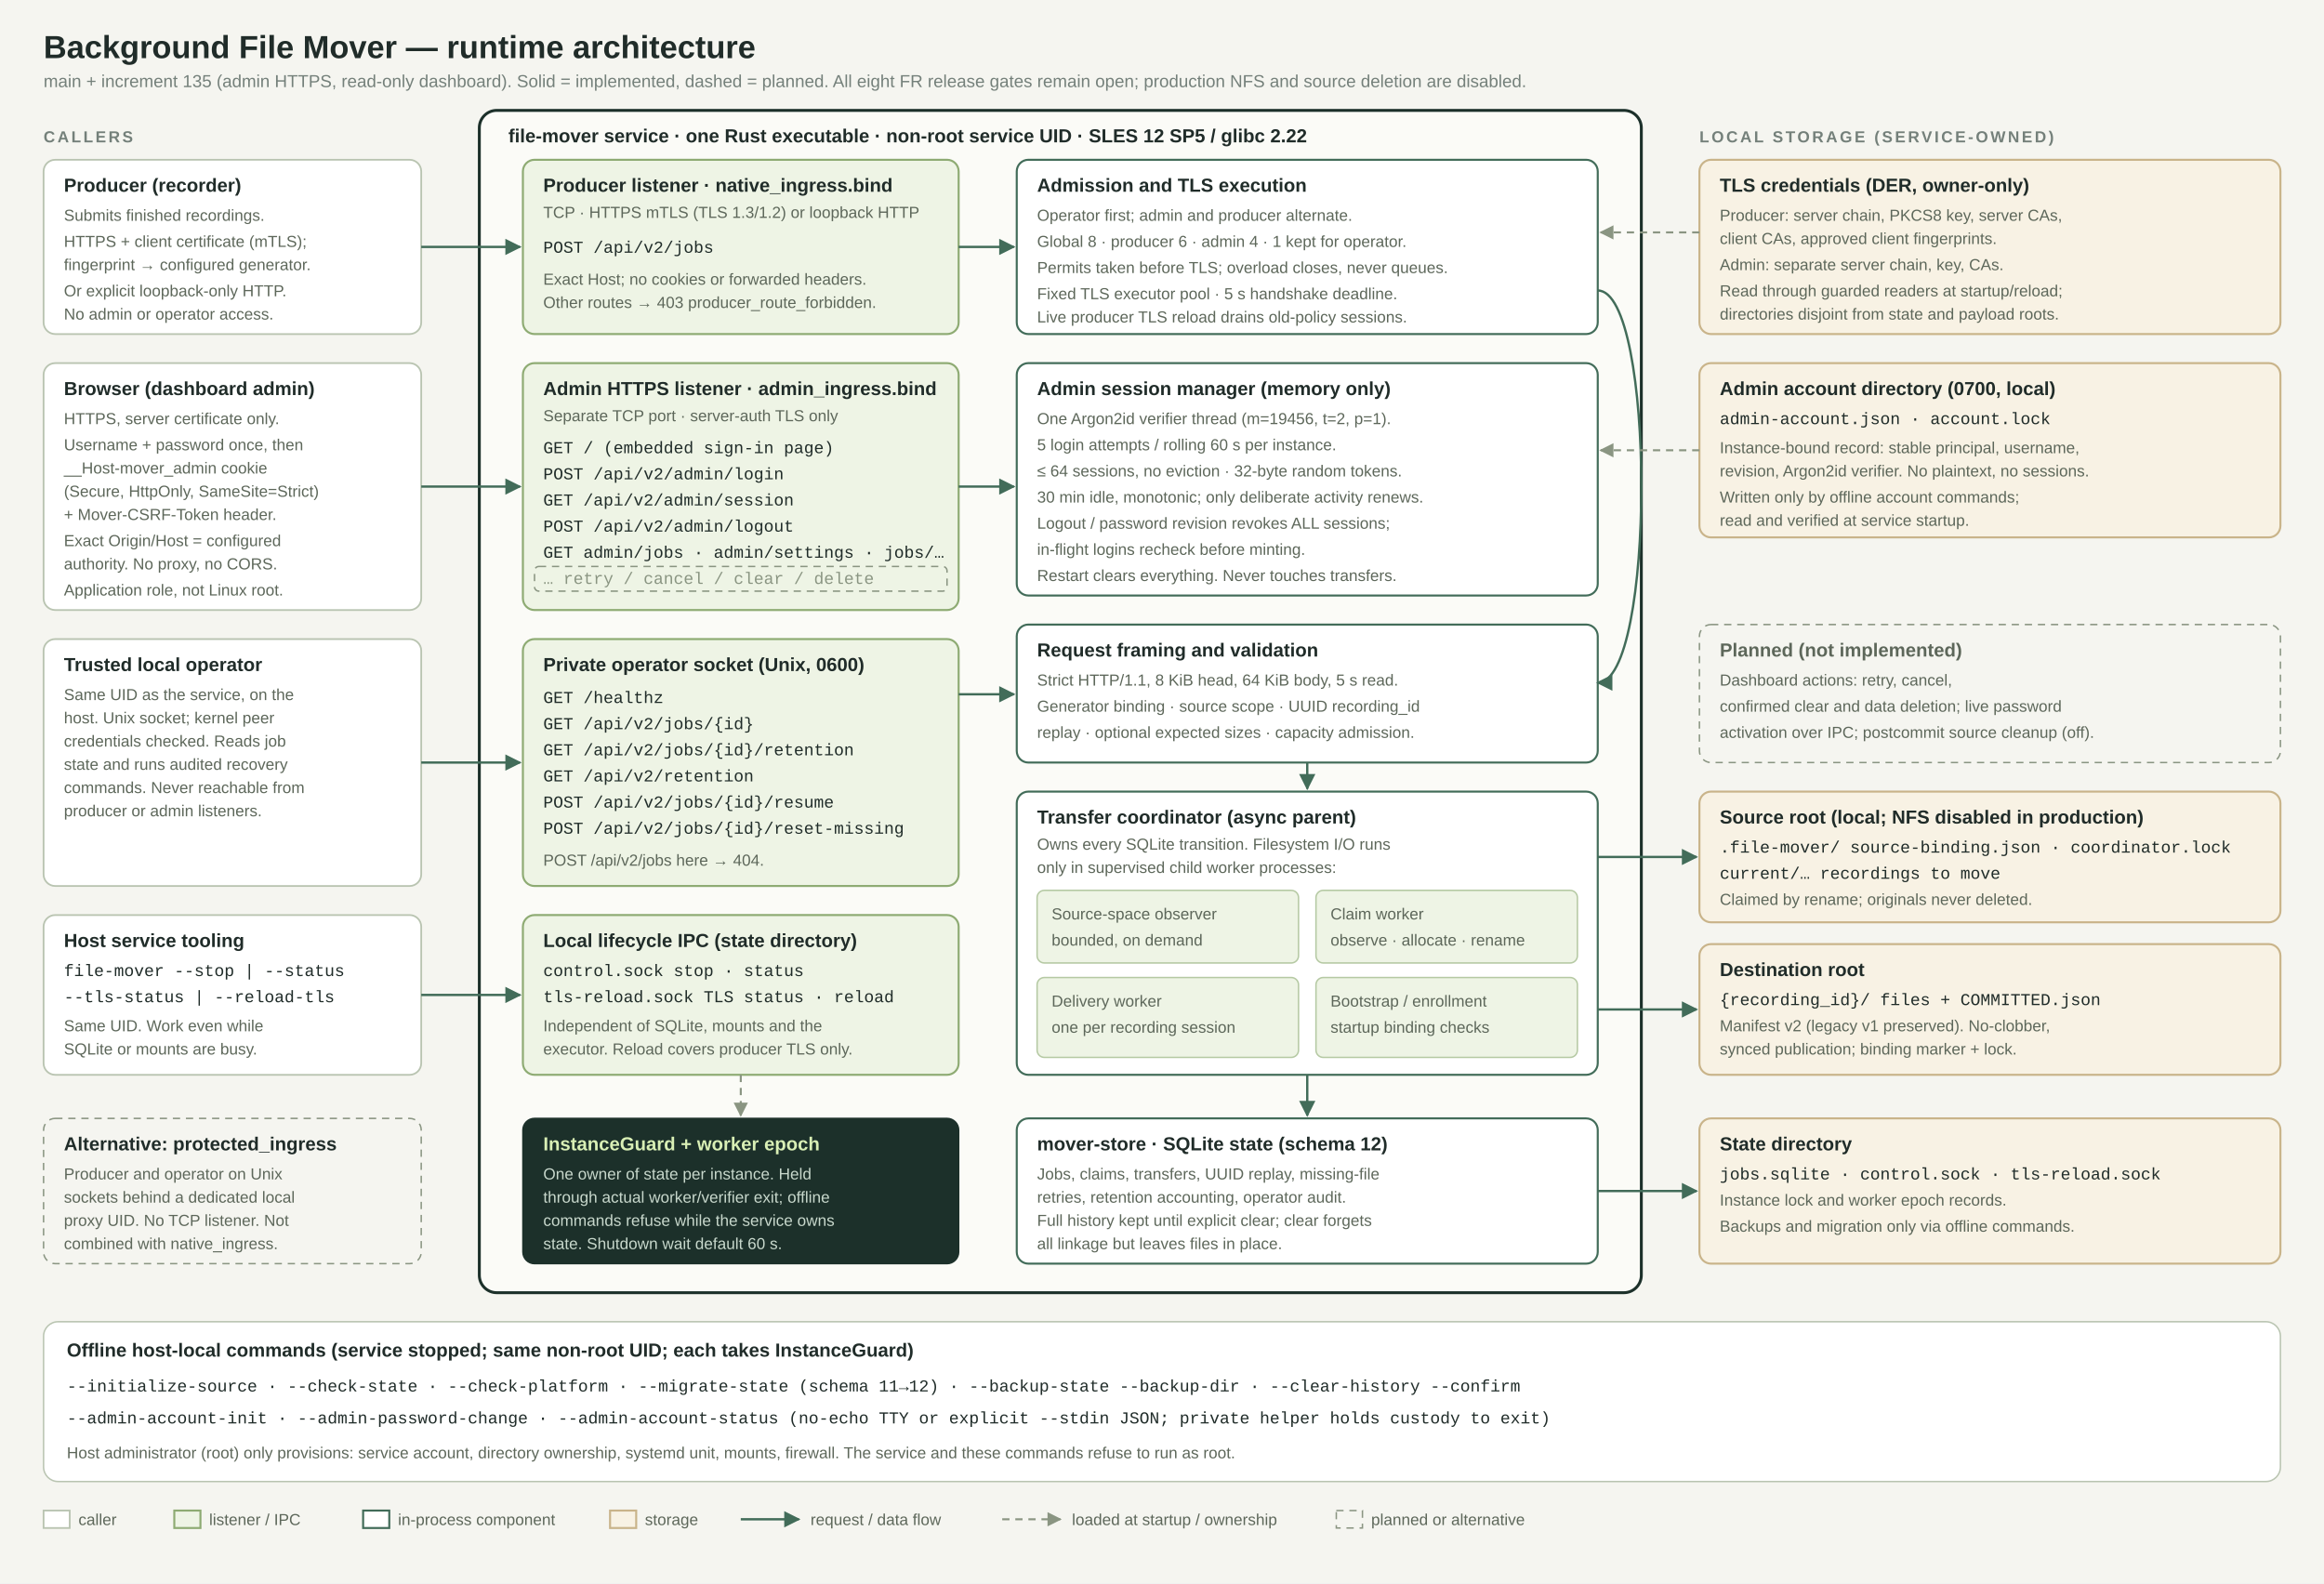
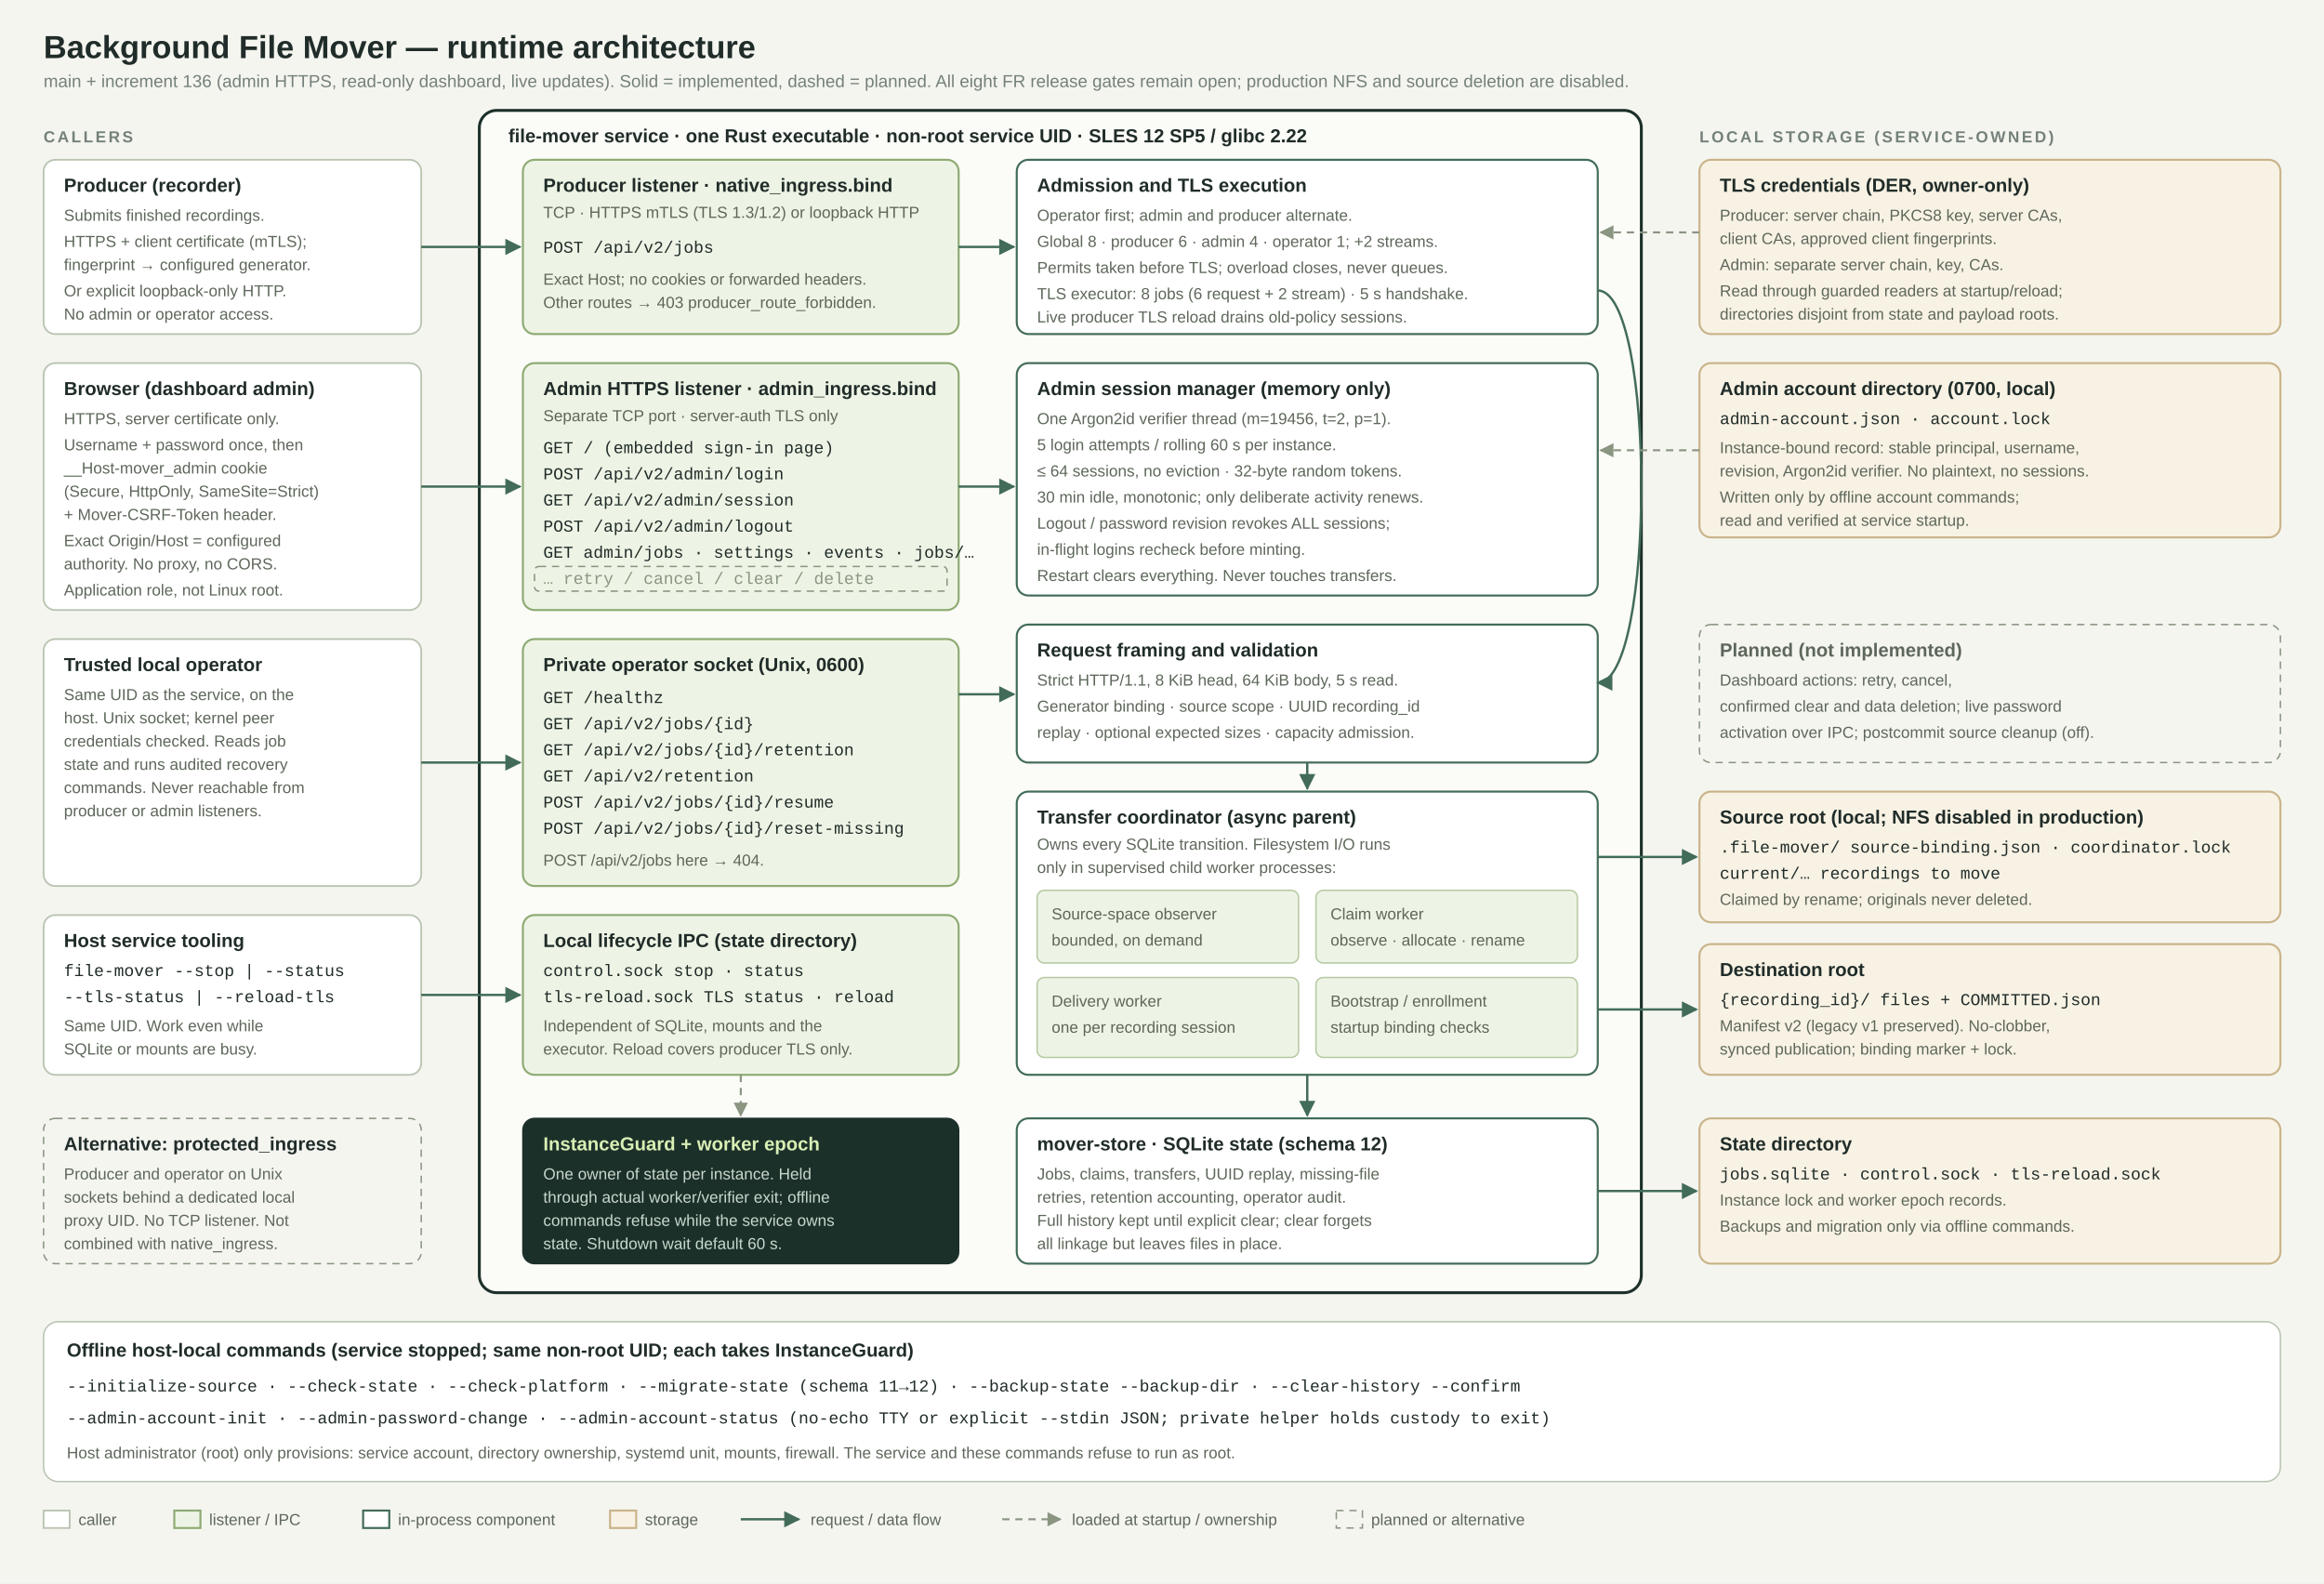
<svg xmlns="http://www.w3.org/2000/svg" width="1600" height="1090" viewBox="0 0 1600 1090" font-family="Segoe UI, Arial, sans-serif" font-size="12" fill="#202c29">
  <defs>
    <marker id="arrow" viewBox="0 0 10 10" refX="9" refY="5" markerWidth="7" markerHeight="7" orient="auto-start-reverse">
      <path d="M0 0 10 5 0 10z" fill="#426c59" />
    </marker>
    <marker id="arrow-gray" viewBox="0 0 10 10" refX="9" refY="5" markerWidth="7" markerHeight="7" orient="auto-start-reverse">
      <path d="M0 0 10 5 0 10z" fill="#8a9582" />
    </marker>
    <style>
      .title{font-size:22px;font-weight:600}
      .sub{font-size:12px;fill:#74807a}
      .head{font-size:13px;font-weight:600}
      .col{font-size:11px;font-weight:600;letter-spacing:1.6px;fill:#74807a}
      .note{font-size:11px;fill:#5d675a}
      .mono{font-family:Consolas, 'Courier New', monospace;font-size:11.5px}
      .planned{font-family:Consolas, 'Courier New', monospace;font-size:11.5px;fill:#8a9582}
      .caller{fill:#ffffff;stroke:#b9c4b1;stroke-width:1.2}
      .listener{fill:#eef4e5;stroke:#8eab73;stroke-width:1.4}
      .core{fill:#ffffff;stroke:#426c59;stroke-width:1.4}
      .store{fill:#f8f2e4;stroke:#c9b48a;stroke-width:1.4}
      .guard{fill:#1c302a;stroke:#1c302a}
      .flow{stroke:#426c59;stroke-width:1.6;fill:none;marker-end:url(#arrow)}
      .load{stroke:#8a9582;stroke-width:1.4;fill:none;stroke-dasharray:5 4;marker-end:url(#arrow-gray)}
      .inv{fill:#c8d8cc}
      .inv-head{fill:#d9efb5}
      .dash{fill:none;stroke:#8a9582;stroke-dasharray:5 4}
    </style>
  </defs>
  <rect width="1600" height="1090" fill="#f5f5f0" />
  <text x="30" y="40" class="title">Background File Mover — runtime architecture</text>
-   <text x="30" y="60" class="sub">main + increment 135 (admin HTTPS, read-only dashboard). Solid = implemented, dashed = planned. All eight FR release gates remain open; production NFS and source deletion are disabled.</text>
+   <text x="30" y="60" class="sub">main + increment 136 (admin HTTPS, read-only dashboard, live updates). Solid = implemented, dashed = planned. All eight FR release gates remain open; production NFS and source deletion are disabled.</text>
  <text x="30" y="98" class="col">CALLERS</text>
  <text x="1170" y="98" class="col">LOCAL STORAGE (SERVICE-OWNED)</text>
  <rect x="330" y="76" width="800" height="814" rx="12" fill="#fbfbf7" stroke="#1c302a" stroke-width="2" />
  <text x="350" y="98" class="head">file-mover service · one Rust executable · non-root service UID · SLES 12 SP5 / glibc 2.22</text>
  <rect x="30" y="110" width="260" height="120" rx="8" class="caller" />
  <text x="44" y="132" class="head">Producer (recorder)</text>
  <text x="44" y="152" class="note">Submits finished recordings.</text>
  <text x="44" y="170" class="note">HTTPS + client certificate (mTLS);</text>
  <text x="44" y="186" class="note">fingerprint → configured generator.</text>
  <text x="44" y="204" class="note">Or explicit loopback-only HTTP.</text>
  <text x="44" y="220" class="note">No admin or operator access.</text>
  <rect x="30" y="250" width="260" height="170" rx="8" class="caller" />
  <text x="44" y="272" class="head">Browser (dashboard admin)</text>
  <text x="44" y="292" class="note">HTTPS, server certificate only.</text>
  <text x="44" y="310" class="note">Username + password once, then</text>
  <text x="44" y="326" class="note">__Host-mover_admin cookie</text>
  <text x="44" y="342" class="note">(Secure, HttpOnly, SameSite=Strict)</text>
  <text x="44" y="358" class="note">+ Mover-CSRF-Token header.</text>
  <text x="44" y="376" class="note">Exact Origin/Host = configured</text>
  <text x="44" y="392" class="note">authority. No proxy, no CORS.</text>
  <text x="44" y="410" class="note">Application role, not Linux root.</text>
  <rect x="30" y="440" width="260" height="170" rx="8" class="caller" />
  <text x="44" y="462" class="head">Trusted local operator</text>
  <text x="44" y="482" class="note">Same UID as the service, on the</text>
  <text x="44" y="498" class="note">host. Unix socket; kernel peer</text>
  <text x="44" y="514" class="note">credentials checked. Reads job</text>
  <text x="44" y="530" class="note">state and runs audited recovery</text>
  <text x="44" y="546" class="note">commands. Never reachable from</text>
  <text x="44" y="562" class="note">producer or admin listeners.</text>
  <rect x="30" y="630" width="260" height="110" rx="8" class="caller" />
  <text x="44" y="652" class="head">Host service tooling</text>
  <text x="44" y="672" class="mono">file-mover --stop | --status</text>
  <text x="44" y="690" class="mono">--tls-status | --reload-tls</text>
  <text x="44" y="710" class="note">Same UID. Work even while</text>
  <text x="44" y="726" class="note">SQLite or mounts are busy.</text>
  <rect x="30" y="770" width="260" height="100" rx="8" class="dash" fill="#ffffff" />
  <text x="44" y="792" class="head">Alternative: protected_ingress</text>
  <text x="44" y="812" class="note">Producer and operator on Unix</text>
  <text x="44" y="828" class="note">sockets behind a dedicated local</text>
  <text x="44" y="844" class="note">proxy UID. No TCP listener. Not</text>
  <text x="44" y="860" class="note">combined with native_ingress.</text>
  <rect x="360" y="110" width="300" height="120" rx="8" class="listener" />
  <text x="374" y="132" class="head">Producer listener · native_ingress.bind</text>
  <text x="374" y="150" class="note">TCP · HTTPS mTLS (TLS 1.3/1.2) or loopback HTTP</text>
  <text x="374" y="174" class="mono">POST /api/v2/jobs</text>
  <text x="374" y="196" class="note">Exact Host; no cookies or forwarded headers.</text>
  <text x="374" y="212" class="note">Other routes → 403 producer_route_forbidden.</text>
  <rect x="360" y="250" width="300" height="170" rx="8" class="listener" />
  <text x="374" y="272" class="head">Admin HTTPS listener · admin_ingress.bind</text>
  <text x="374" y="290" class="note">Separate TCP port · server-auth TLS only</text>
  <text x="374" y="312" class="mono">GET  /  (embedded sign-in page)</text>
  <text x="374" y="330" class="mono">POST /api/v2/admin/login</text>
  <text x="374" y="348" class="mono">GET  /api/v2/admin/session</text>
  <text x="374" y="366" class="mono">POST /api/v2/admin/logout</text>
-   <text x="374" y="384" class="mono">GET admin/jobs · admin/settings · jobs/…</text>
+   <text x="374" y="384" class="mono">GET admin/jobs · settings · events · jobs/…</text>
  <text x="374" y="402" class="planned">… retry / cancel / clear / delete</text>
  <rect x="368" y="390" width="284" height="17" rx="3" class="dash" />
  <rect x="360" y="440" width="300" height="170" rx="8" class="listener" />
  <text x="374" y="462" class="head">Private operator socket (Unix, 0600)</text>
  <text x="374" y="484" class="mono">GET  /healthz</text>
  <text x="374" y="502" class="mono">GET  /api/v2/jobs/{id}</text>
  <text x="374" y="520" class="mono">GET  /api/v2/jobs/{id}/retention</text>
  <text x="374" y="538" class="mono">GET  /api/v2/retention</text>
  <text x="374" y="556" class="mono">POST /api/v2/jobs/{id}/resume</text>
  <text x="374" y="574" class="mono">POST /api/v2/jobs/{id}/reset-missing</text>
  <text x="374" y="596" class="note">POST /api/v2/jobs here → 404.</text>
  <rect x="360" y="630" width="300" height="110" rx="8" class="listener" />
  <text x="374" y="652" class="head">Local lifecycle IPC (state directory)</text>
  <text x="374" y="672" class="mono">control.sock     stop · status</text>
  <text x="374" y="690" class="mono">tls-reload.sock  TLS status · reload</text>
  <text x="374" y="710" class="note">Independent of SQLite, mounts and the</text>
  <text x="374" y="726" class="note">executor. Reload covers producer TLS only.</text>
  <rect x="360" y="770" width="300" height="100" rx="8" class="guard" />
  <text x="374" y="792" class="head inv-head">InstanceGuard + worker epoch</text>
  <text x="374" y="812" class="note inv">One owner of state per instance. Held</text>
  <text x="374" y="828" class="note inv">through actual worker/verifier exit; offline</text>
  <text x="374" y="844" class="note inv">commands refuse while the service owns</text>
  <text x="374" y="860" class="note inv">state. Shutdown wait default 60 s.</text>
  <rect x="700" y="110" width="400" height="120" rx="8" class="core" />
  <text x="714" y="132" class="head">Admission and TLS execution</text>
  <text x="714" y="152" class="note">Operator first; admin and producer alternate.</text>
-   <text x="714" y="170" class="note">Global 8 · producer 6 · admin 4 · 1 kept for operator.</text>
+   <text x="714" y="170" class="note">Global 8 · producer 6 · admin 4 · operator 1; +2 streams.</text>
  <text x="714" y="188" class="note">Permits taken before TLS; overload closes, never queues.</text>
-   <text x="714" y="206" class="note">Fixed TLS executor pool · 5 s handshake deadline.</text>
+   <text x="714" y="206" class="note">TLS executor: 8 jobs (6 request + 2 stream) · 5 s handshake.</text>
  <text x="714" y="222" class="note">Live producer TLS reload drains old-policy sessions.</text>
  <rect x="700" y="250" width="400" height="160" rx="8" class="core" />
  <text x="714" y="272" class="head">Admin session manager (memory only)</text>
  <text x="714" y="292" class="note">One Argon2id verifier thread (m=19456, t=2, p=1).</text>
  <text x="714" y="310" class="note">5 login attempts / rolling 60 s per instance.</text>
  <text x="714" y="328" class="note">≤ 64 sessions, no eviction · 32-byte random tokens.</text>
  <text x="714" y="346" class="note">30 min idle, monotonic; only deliberate activity renews.</text>
  <text x="714" y="364" class="note">Logout / password revision revokes ALL sessions;</text>
  <text x="714" y="382" class="note">in-flight logins recheck before minting.</text>
  <text x="714" y="400" class="note">Restart clears everything. Never touches transfers.</text>
  <rect x="700" y="430" width="400" height="95" rx="8" class="core" />
  <text x="714" y="452" class="head">Request framing and validation</text>
  <text x="714" y="472" class="note">Strict HTTP/1.1, 8 KiB head, 64 KiB body, 5 s read.</text>
  <text x="714" y="490" class="note">Generator binding · source scope · UUID recording_id</text>
  <text x="714" y="508" class="note">replay · optional expected sizes · capacity admission.</text>
  <rect x="700" y="545" width="400" height="195" rx="8" class="core" />
  <text x="714" y="567" class="head">Transfer coordinator (async parent)</text>
  <text x="714" y="585" class="note">Owns every SQLite transition. Filesystem I/O runs</text>
  <text x="714" y="601" class="note">only in supervised child worker processes:</text>
  <rect x="714" y="613" width="180" height="50" rx="5" fill="#eef4e5" stroke="#b5c9a3" />
  <text x="724" y="633" class="note">Source-space observer</text>
  <text x="724" y="651" class="note">bounded, on demand</text>
  <rect x="906" y="613" width="180" height="50" rx="5" fill="#eef4e5" stroke="#b5c9a3" />
  <text x="916" y="633" class="note">Claim worker</text>
  <text x="916" y="651" class="note">observe · allocate · rename</text>
  <rect x="714" y="673" width="180" height="55" rx="5" fill="#eef4e5" stroke="#b5c9a3" />
  <text x="724" y="693" class="note">Delivery worker</text>
  <text x="724" y="711" class="note">one per recording session</text>
  <rect x="906" y="673" width="180" height="55" rx="5" fill="#eef4e5" stroke="#b5c9a3" />
  <text x="916" y="693" class="note">Bootstrap / enrollment</text>
  <text x="916" y="711" class="note">startup binding checks</text>
  <rect x="700" y="770" width="400" height="100" rx="8" class="core" />
  <text x="714" y="792" class="head">mover-store · SQLite state (schema 12)</text>
  <text x="714" y="812" class="note">Jobs, claims, transfers, UUID replay, missing-file</text>
  <text x="714" y="828" class="note">retries, retention accounting, operator audit.</text>
  <text x="714" y="844" class="note">Full history kept until explicit clear; clear forgets</text>
  <text x="714" y="860" class="note">all linkage but leaves files in place.</text>
  <rect x="1170" y="110" width="400" height="120" rx="8" class="store" />
  <text x="1184" y="132" class="head">TLS credentials (DER, owner-only)</text>
  <text x="1184" y="152" class="note">Producer: server chain, PKCS8 key, server CAs,</text>
  <text x="1184" y="168" class="note">client CAs, approved client fingerprints.</text>
  <text x="1184" y="186" class="note">Admin: separate server chain, key, CAs.</text>
  <text x="1184" y="204" class="note">Read through guarded readers at startup/reload;</text>
  <text x="1184" y="220" class="note">directories disjoint from state and payload roots.</text>
  <rect x="1170" y="250" width="400" height="120" rx="8" class="store" />
  <text x="1184" y="272" class="head">Admin account directory (0700, local)</text>
  <text x="1184" y="292" class="mono">admin-account.json · account.lock</text>
  <text x="1184" y="312" class="note">Instance-bound record: stable principal, username,</text>
  <text x="1184" y="328" class="note">revision, Argon2id verifier. No plaintext, no sessions.</text>
  <text x="1184" y="346" class="note">Written only by offline account commands;</text>
  <text x="1184" y="362" class="note">read and verified at service startup.</text>
  <rect x="1170" y="430" width="400" height="95" rx="8" class="dash" fill="#ffffff" />
  <text x="1184" y="452" class="head" fill="#5d675a">Planned (not implemented)</text>
  <text x="1184" y="472" class="note">Dashboard actions: retry, cancel,</text>
  <text x="1184" y="490" class="note">confirmed clear and data deletion; live password</text>
  <text x="1184" y="508" class="note">activation over IPC; postcommit source cleanup (off).</text>
  <rect x="1170" y="545" width="400" height="90" rx="8" class="store" />
  <text x="1184" y="567" class="head">Source root (local; NFS disabled in production)</text>
  <text x="1184" y="587" class="mono">.file-mover/ source-binding.json · coordinator.lock</text>
  <text x="1184" y="605" class="mono">current/…  recordings to move</text>
  <text x="1184" y="623" class="note">Claimed by rename; originals never deleted.</text>
  <rect x="1170" y="650" width="400" height="90" rx="8" class="store" />
  <text x="1184" y="672" class="head">Destination root</text>
  <text x="1184" y="692" class="mono">{recording_id}/ files + COMMITTED.json</text>
  <text x="1184" y="710" class="note">Manifest v2 (legacy v1 preserved). No-clobber,</text>
  <text x="1184" y="726" class="note">synced publication; binding marker + lock.</text>
  <rect x="1170" y="770" width="400" height="100" rx="8" class="store" />
  <text x="1184" y="792" class="head">State directory</text>
  <text x="1184" y="812" class="mono">jobs.sqlite · control.sock · tls-reload.sock</text>
  <text x="1184" y="830" class="note">Instance lock and worker epoch records.</text>
  <text x="1184" y="848" class="note">Backups and migration only via offline commands.</text>
  <line x1="290" y1="170" x2="358" y2="170" class="flow" />
  <line x1="290" y1="335" x2="358" y2="335" class="flow" />
  <line x1="290" y1="525" x2="358" y2="525" class="flow" />
  <line x1="290" y1="685" x2="358" y2="685" class="flow" />
  <line x1="660" y1="170" x2="698" y2="170" class="flow" />
  <line x1="660" y1="335" x2="698" y2="335" class="flow" />
  <line x1="660" y1="478" x2="698" y2="478" class="flow" />
  <path d="M1100 200 C1140 200 1140 470 1100 470" class="flow" />
  <line x1="900" y1="525" x2="900" y2="543" class="flow" />
  <line x1="900" y1="740" x2="900" y2="768" class="flow" />
  <line x1="1100" y1="590" x2="1168" y2="590" class="flow" />
  <line x1="1100" y1="695" x2="1168" y2="695" class="flow" />
  <line x1="1100" y1="820" x2="1168" y2="820" class="flow" />
  <line x1="1170" y1="160" x2="1102" y2="160" class="load" />
  <line x1="1170" y1="310" x2="1102" y2="310" class="load" />
  <line x1="510" y1="740" x2="510" y2="768" class="load" />
  <rect x="30" y="910" width="1540" height="110" rx="10" fill="#ffffff" stroke="#b9c4b1" />
  <text x="46" y="934" class="head">Offline host-local commands (service stopped; same non-root UID; each takes InstanceGuard)</text>
  <text x="46" y="958" class="mono">--initialize-source · --check-state · --check-platform · --migrate-state (schema 11→12) · --backup-state --backup-dir · --clear-history --confirm</text>
  <text x="46" y="980" class="mono">--admin-account-init · --admin-password-change · --admin-account-status   (no-echo TTY or explicit --stdin JSON; private helper holds custody to exit)</text>
  <text x="46" y="1004" class="note">Host administrator (root) only provisions: service account, directory ownership, systemd unit, mounts, firewall. The service and these commands refuse to run as root.</text>
  <g transform="translate(30 1040)">
    <rect width="18" height="12" class="caller" />
    <text x="24" y="10" class="note">caller</text>
    <rect x="90" width="18" height="12" class="listener" />
    <text x="114" y="10" class="note">listener / IPC</text>
    <rect x="220" width="18" height="12" class="core" />
    <text x="244" y="10" class="note">in-process component</text>
    <rect x="390" width="18" height="12" class="store" />
    <text x="414" y="10" class="note">storage</text>
    <line x1="480" y1="6" x2="520" y2="6" class="flow" />
    <text x="528" y="10" class="note">request / data flow</text>
    <line x1="660" y1="6" x2="700" y2="6" class="load" />
    <text x="708" y="10" class="note">loaded at startup / ownership</text>
    <rect x="890" width="18" height="12" class="dash" />
    <text x="914" y="10" class="note">planned or alternative</text>
  </g>
</svg>
